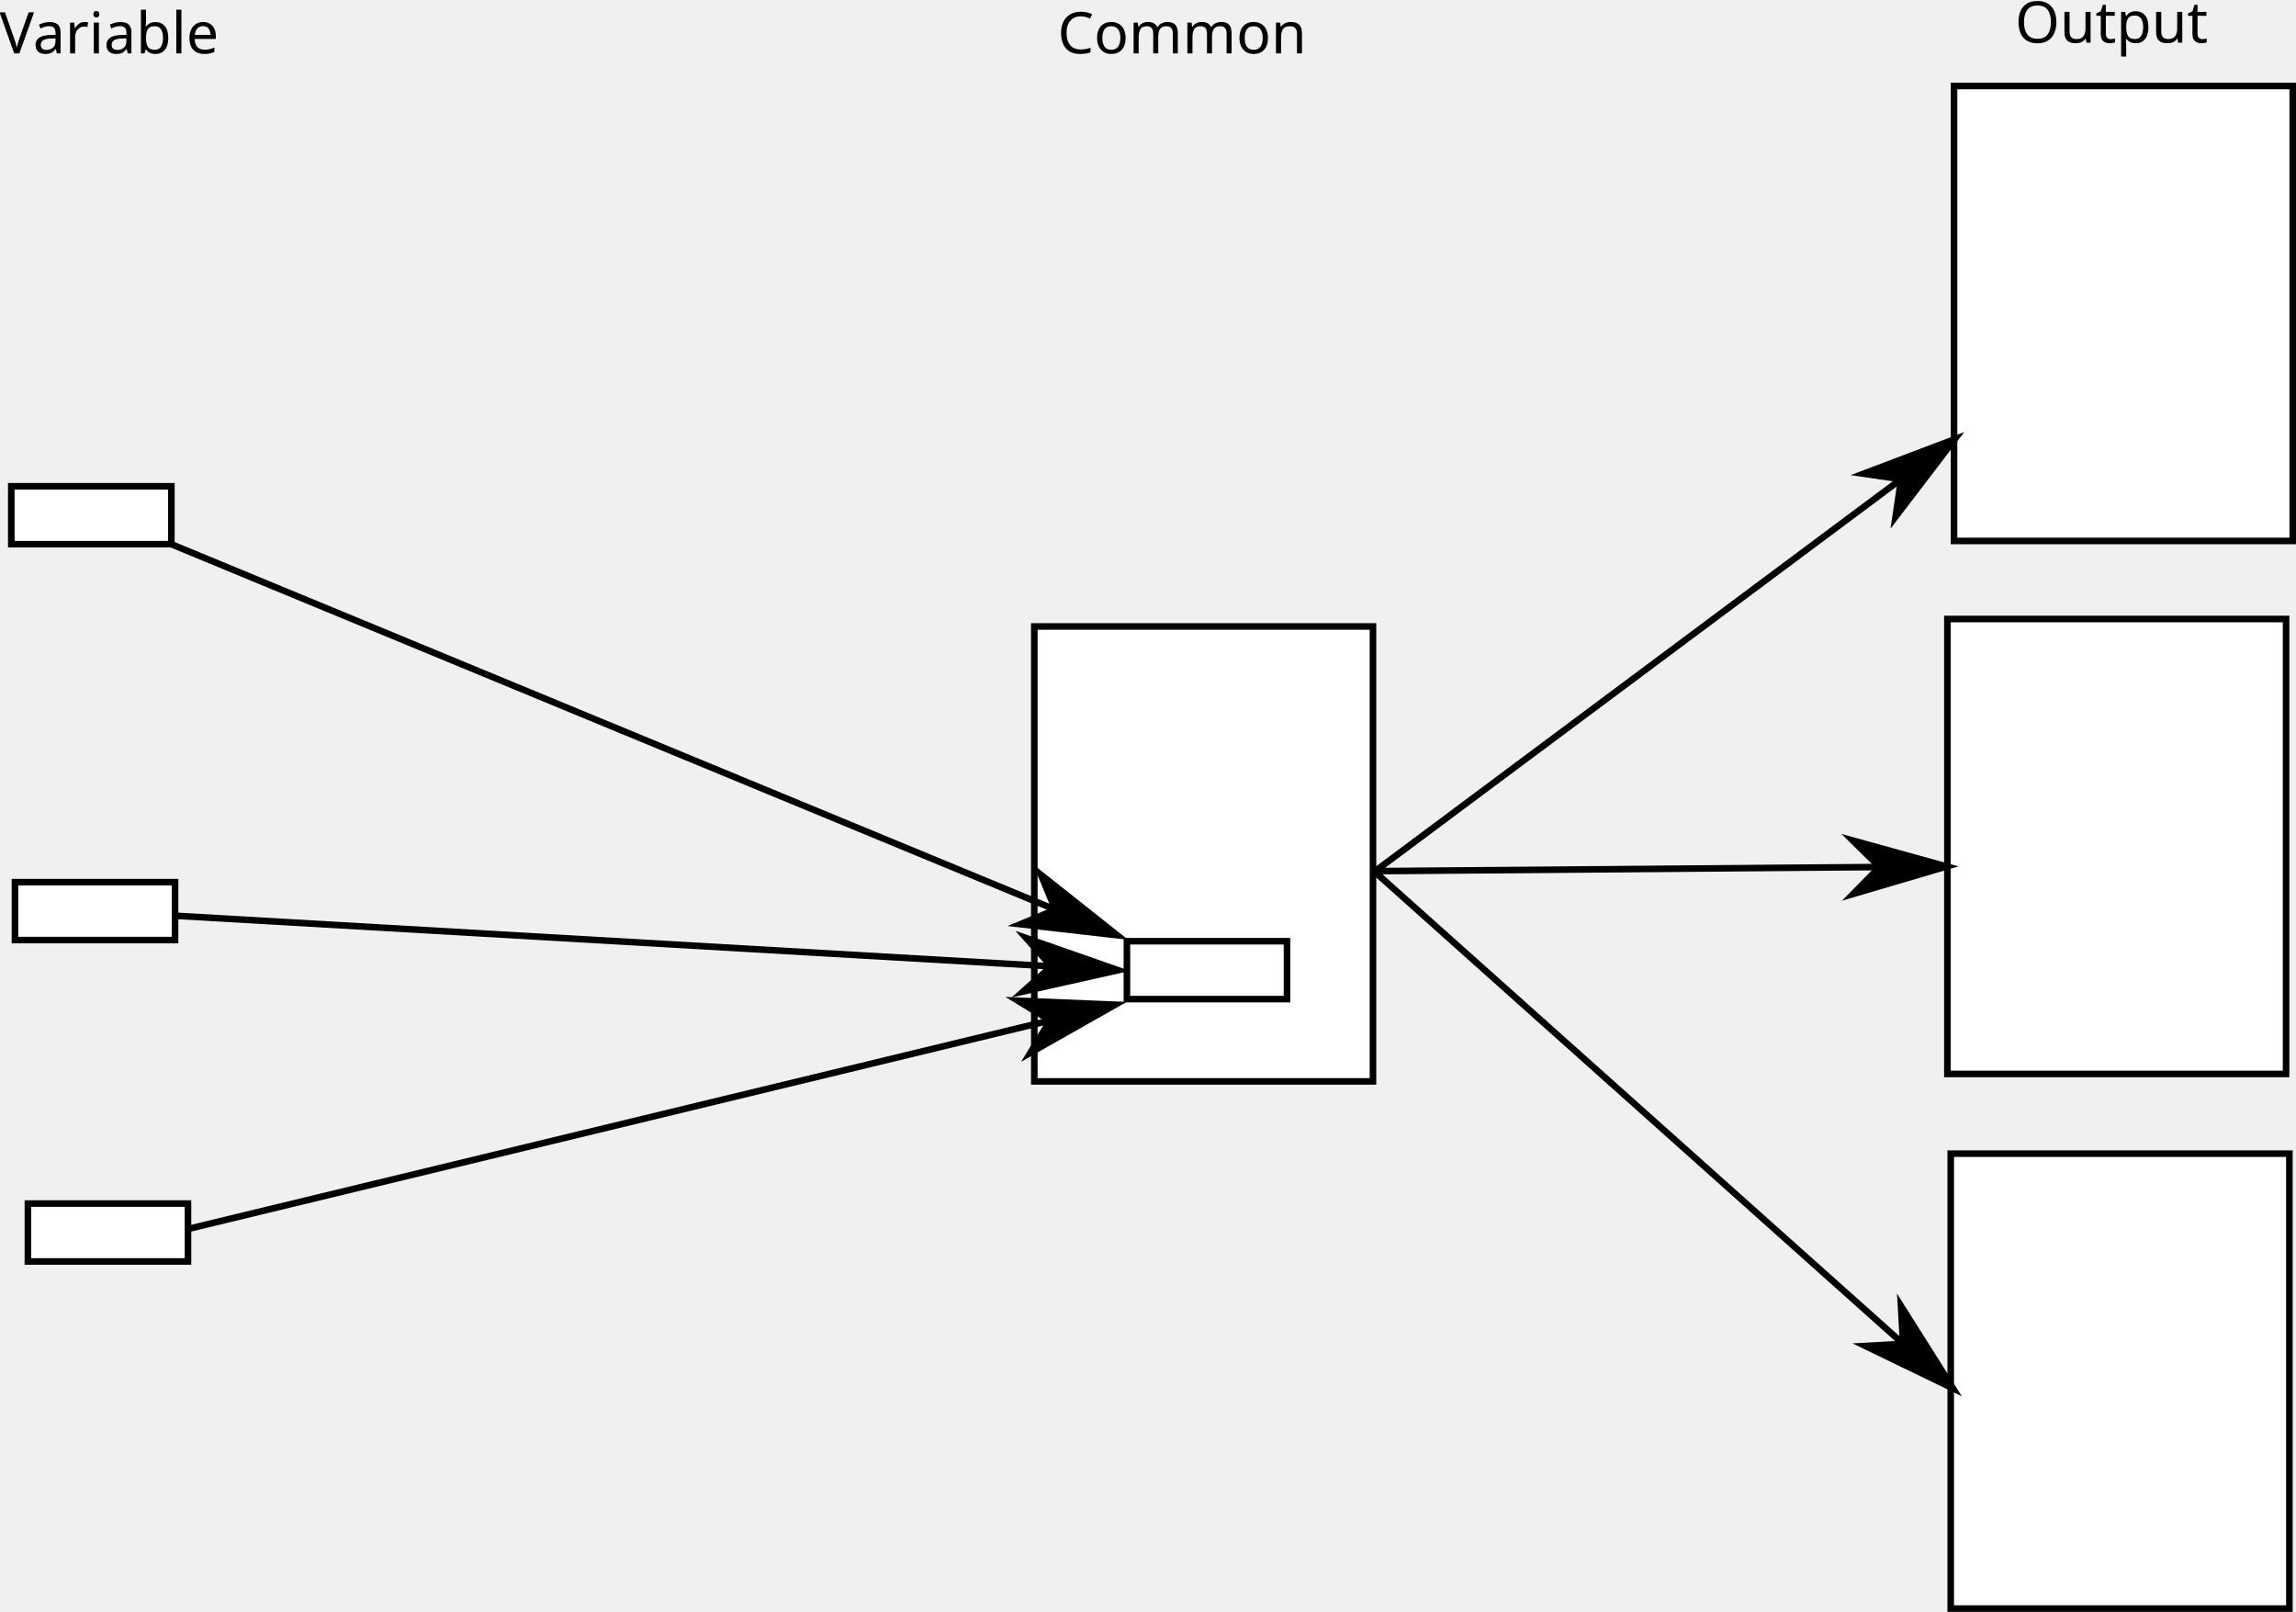
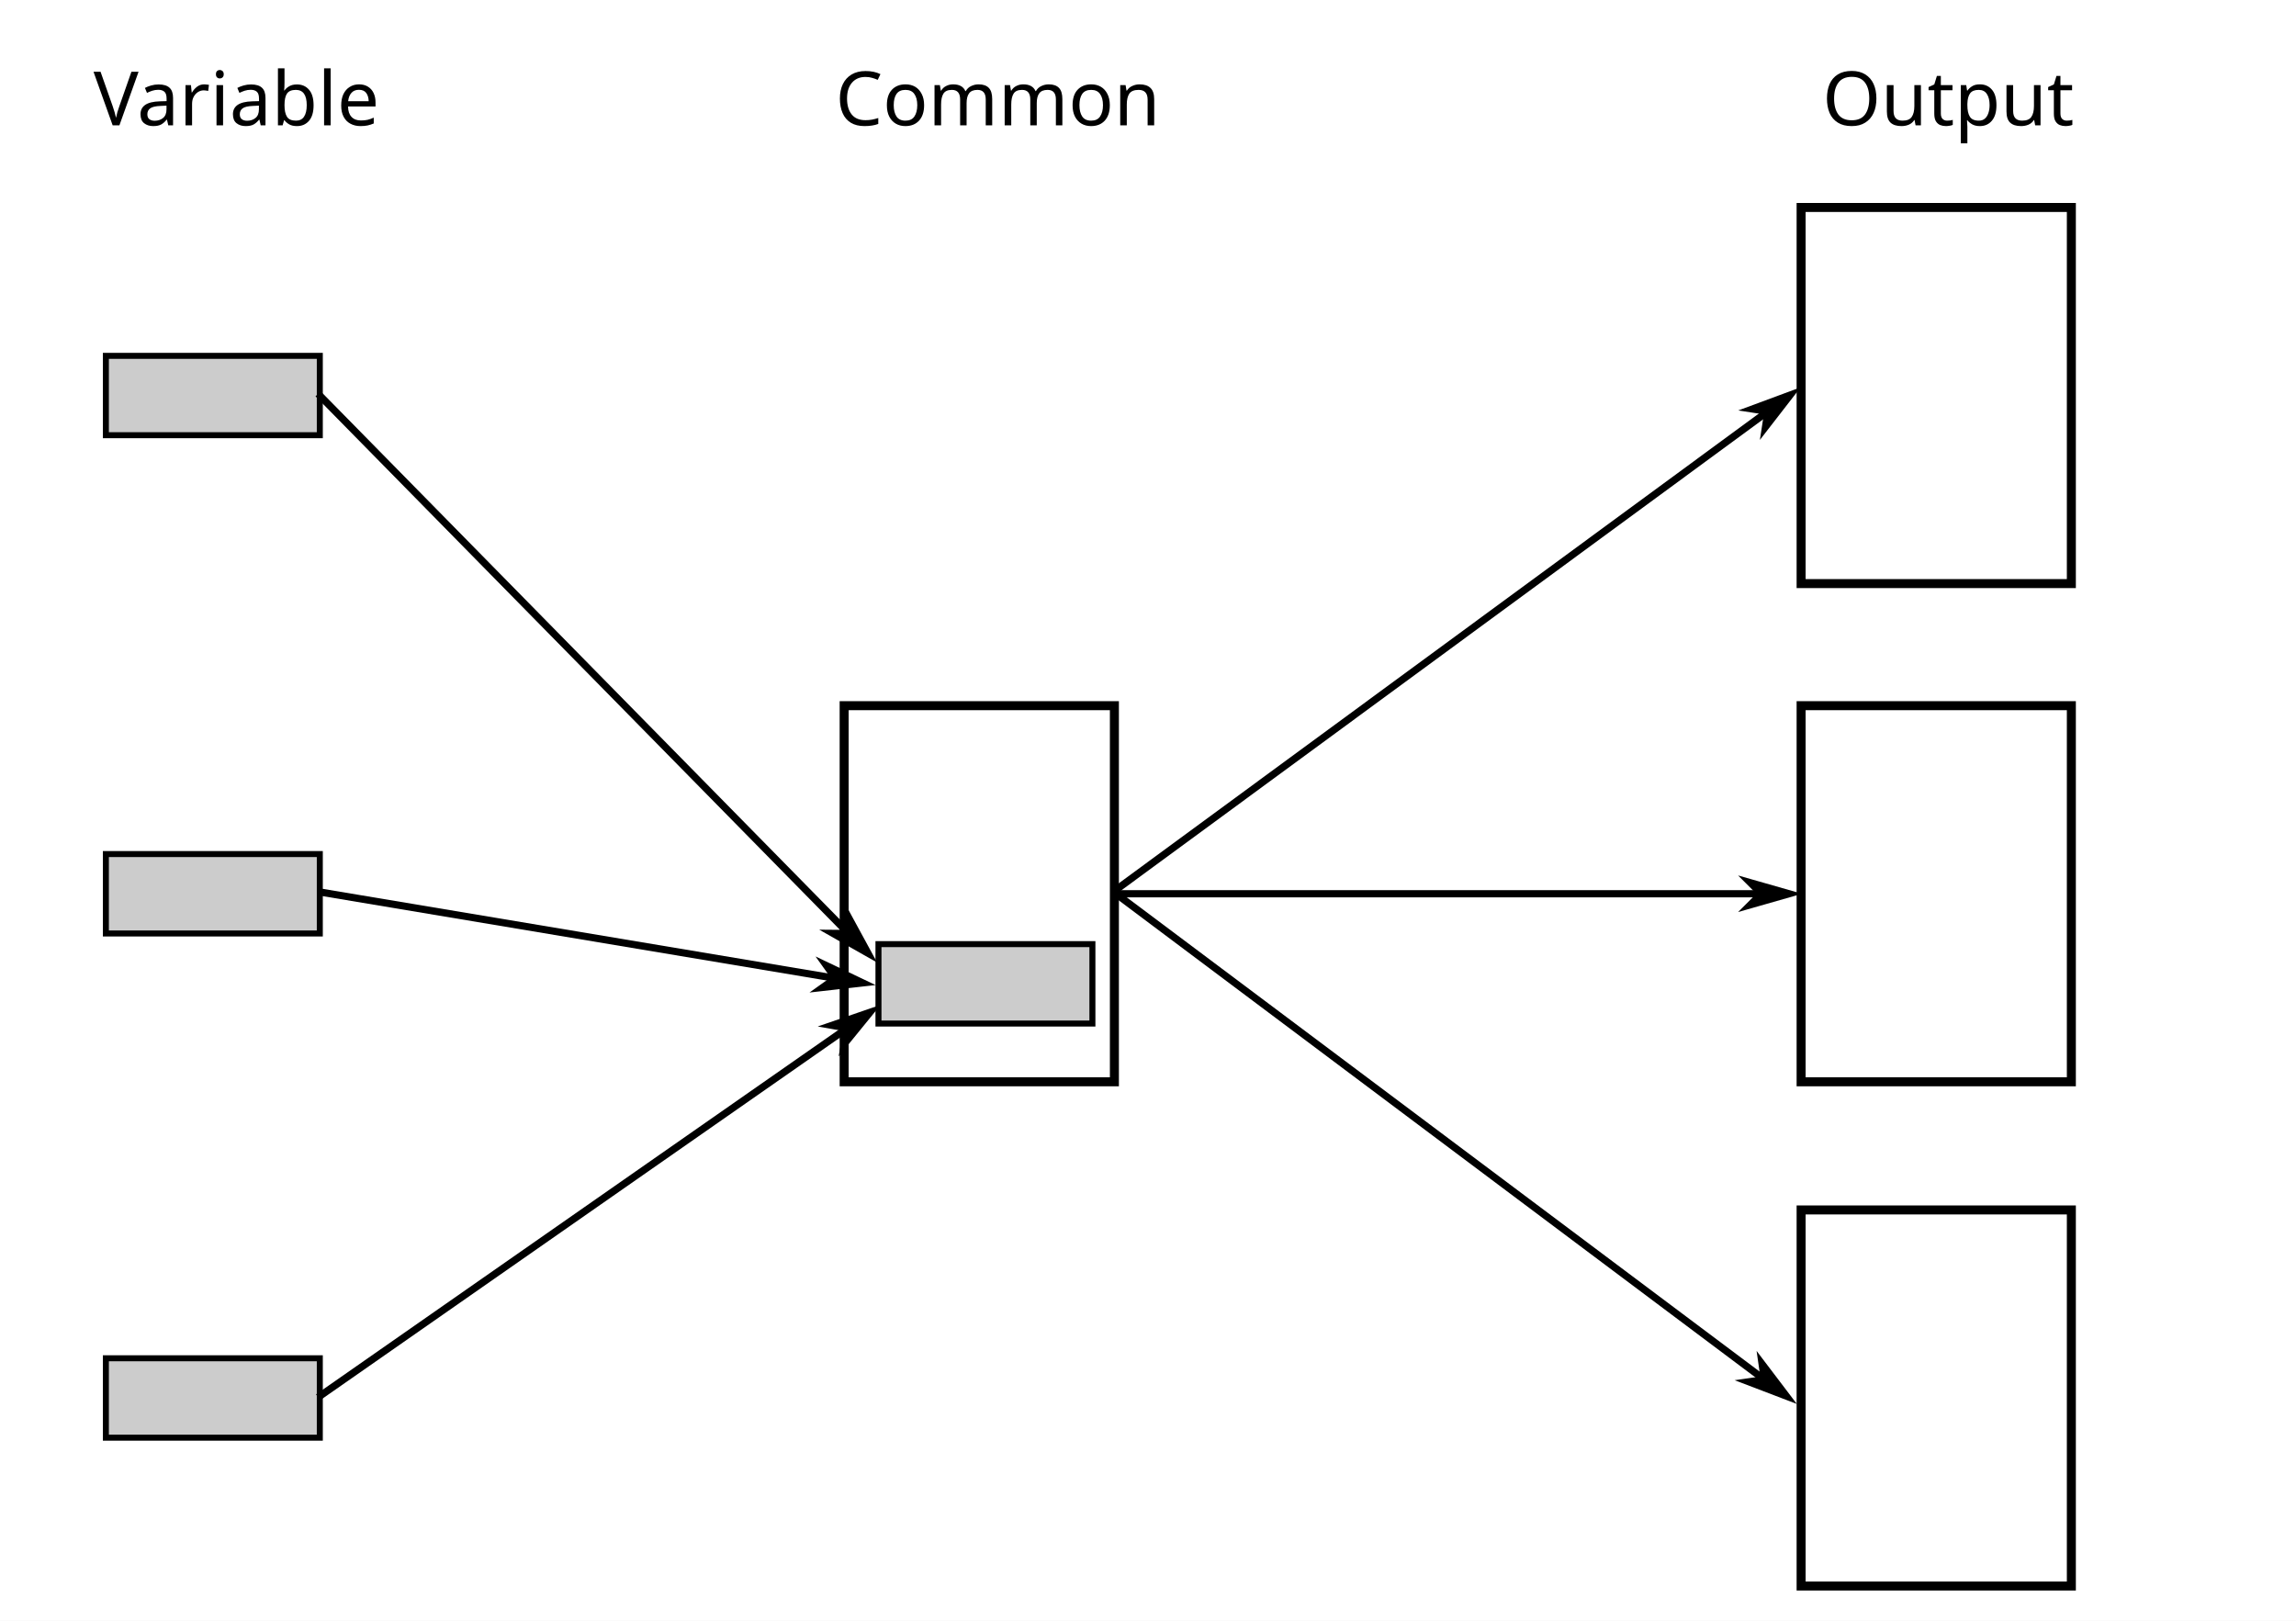
- <svg xmlns="http://www.w3.org/2000/svg" width="698.517" height="490.319" id="svg2" version="1.1">
-   <defs id="defs4">
-     <marker orient="auto" refY="0" refX="0" id="Arrow1Lend" style="overflow:visible">
-       <path id="path3869" d="M 0,0 5,-5 -12.5,0 5,5 0,0 Z" style="fill-rule:evenodd;stroke:#000000;stroke-width:1pt" transform="matrix(-0.8,0,0,-0.8,-10,0)" />
+ <svg xmlns="http://www.w3.org/2000/svg" width="4.25in" height="3in" viewBox="0 0 382.5 270" id="svg6588" version="1.1">
+   <defs id="defs6590">
+     <marker style="overflow:visible;" id="marker7867" refX="0.0" refY="0.0" orient="auto">
+       <path transform="scale(0.4) rotate(180) translate(10,0)" style="fill-rule:evenodd;stroke:#000000;stroke-width:1pt;stroke-opacity:1;fill:#000000;fill-opacity:1" d="M 0.0,0.0 L 5.0,-5.0 L -12.5,0.0 L 5.0,5.0 L 0.0,0.0 z " id="path7869" />
    </marker>
-     <marker orient="auto" refY="0" refX="0" id="Arrow1Lend-5" style="overflow:visible">
-       <path id="path3869-5" d="M 0,0 5,-5 -12.5,0 5,5 0,0 Z" style="fill-rule:evenodd;stroke:#000000;stroke-width:1pt" transform="matrix(-0.8,0,0,-0.8,-10,0)" />
+     <marker orient="auto" refY="0.0" refX="0.0" id="marker7801" style="overflow:visible;">
+       <path id="path7803" d="M 0.0,0.0 L 5.0,-5.0 L -12.5,0.0 L 5.0,5.0 L 0.0,0.0 z " style="fill-rule:evenodd;stroke:#000000;stroke-width:1pt;stroke-opacity:1;fill:#000000;fill-opacity:1" transform="scale(0.4) rotate(180) translate(10,0)" />
    </marker>
-     <marker orient="auto" refY="0" refX="0" id="Arrow1Lend-7" style="overflow:visible">
-       <path id="path3869-1" d="M 0,0 5,-5 -12.5,0 5,5 0,0 Z" style="fill-rule:evenodd;stroke:#000000;stroke-width:1pt" transform="matrix(-0.8,0,0,-0.8,-10,0)" />
+     <marker style="overflow:visible;" id="marker7717" refX="0.0" refY="0.0" orient="auto">
+       <path transform="scale(0.4) rotate(180) translate(10,0)" style="fill-rule:evenodd;stroke:#000000;stroke-width:1pt;stroke-opacity:1;fill:#000000;fill-opacity:1" d="M 0.0,0.0 L 5.0,-5.0 L -12.5,0.0 L 5.0,5.0 L 0.0,0.0 z " id="path7719" />
    </marker>
-     <marker orient="auto" refY="0" refX="0" id="Arrow1Lend-7-2" style="overflow:visible">
-       <path id="path3869-1-7" d="M 0,0 5,-5 -12.5,0 5,5 0,0 Z" style="fill-rule:evenodd;stroke:#000000;stroke-width:1pt" transform="matrix(-0.8,0,0,-0.8,-10,0)" />
+     <marker orient="auto" refY="0.0" refX="0.0" id="marker7497" style="overflow:visible;">
+       <path id="path7499" d="M 0.0,0.0 L 5.0,-5.0 L -12.5,0.0 L 5.0,5.0 L 0.0,0.0 z " style="fill-rule:evenodd;stroke:#000000;stroke-width:1pt;stroke-opacity:1;fill:#000000;fill-opacity:1" transform="scale(0.4) rotate(180) translate(10,0)" />
    </marker>
-     <marker orient="auto" refY="0" refX="0" id="Arrow1Lend-7-1" style="overflow:visible">
-       <path id="path3869-1-4" d="M 0,0 5,-5 -12.5,0 5,5 0,0 Z" style="fill-rule:evenodd;stroke:#000000;stroke-width:1pt" transform="matrix(-0.8,0,0,-0.8,-10,0)" />
+     <marker style="overflow:visible;" id="marker6348" refX="0.0" refY="0.0" orient="auto">
+       <path transform="scale(0.4) rotate(180) translate(10,0)" style="fill-rule:evenodd;stroke:#000000;stroke-width:1pt;stroke-opacity:1;fill:#000000;fill-opacity:1" d="M 0.0,0.0 L 5.0,-5.0 L -12.5,0.0 L 5.0,5.0 L 0.0,0.0 z " id="path6350" />
    </marker>
-     <marker orient="auto" refY="0" refX="0" id="Arrow1Lend-7-7" style="overflow:visible">
-       <path id="path3869-1-5" d="M 0,0 5,-5 -12.5,0 5,5 0,0 Z" style="fill-rule:evenodd;stroke:#000000;stroke-width:1pt" transform="matrix(-0.8,0,0,-0.8,-10,0)" />
+     <marker orient="auto" refY="0.0" refX="0.0" id="marker6096" style="overflow:visible;">
+       <path id="path6098" d="M 0.0,0.0 L 5.0,-5.0 L -12.5,0.0 L 5.0,5.0 L 0.0,0.0 z " style="fill-rule:evenodd;stroke:#000000;stroke-width:1pt;stroke-opacity:1;fill:#000000;fill-opacity:1" transform="scale(0.4) rotate(180) translate(10,0)" />
+     </marker>
+     <marker style="overflow:visible;" id="marker5582" refX="0.0" refY="0.0" orient="auto">
+       <path transform="scale(0.4) rotate(180) translate(10,0)" style="fill-rule:evenodd;stroke:#000000;stroke-width:1pt;stroke-opacity:1;fill:#000000;fill-opacity:1" d="M 0.0,0.0 L 5.0,-5.0 L -12.5,0.0 L 5.0,5.0 L 0.0,0.0 z " id="path5584" />
    </marker>
  </defs>
-   <g id="layer1" transform="translate(-67.16853,-332.9807)">
-     <rect style="fill:#ffffff;fill-opacity:1;stroke:#000000;stroke-width:2;stroke-miterlimit:4;stroke-dasharray:none;stroke-opacity:1" id="rect2985-1" width="103.036" height="138.391" x="381.838" y="523.547" />
-     <rect style="fill:#ffffff;fill-opacity:1;stroke:#000000;stroke-width:2;stroke-miterlimit:4;stroke-dasharray:none;stroke-opacity:1" id="rect2985-4" width="103.036" height="138.391" x="661.65" y="359.145" />
-     <rect style="fill:#ffffff;fill-opacity:1;stroke:#000000;stroke-width:2;stroke-miterlimit:4;stroke-dasharray:none;stroke-opacity:1" id="rect2985-1-0" width="103.036" height="138.391" x="659.63" y="521.275" />
-     <rect style="fill:#ffffff;fill-opacity:1;stroke:#000000;stroke-width:2;stroke-miterlimit:4;stroke-dasharray:none;stroke-opacity:1" id="rect2985-7-9" width="103.036" height="138.391" x="660.64" y="683.909" />
-     <rect style="fill:#ffffff;fill-opacity:1;stroke:#000000;stroke-width:2;stroke-miterlimit:4;stroke-dasharray:none;stroke-opacity:1" id="rect2985-48" width="48.705" height="17.611" x="71.721" y="601.329" />
-     <rect style="fill:#ffffff;fill-opacity:1;stroke:#000000;stroke-width:2;stroke-miterlimit:4;stroke-dasharray:none;stroke-opacity:1" id="rect2985-48-8" width="48.705" height="17.611" x="70.602" y="480.902" />
-     <rect style="fill:#ffffff;fill-opacity:1;stroke:#000000;stroke-width:2;stroke-miterlimit:4;stroke-dasharray:none;stroke-opacity:1" id="rect2985-48-2" width="48.705" height="17.611" x="410.013" y="619.293" />
-     <rect style="fill:#ffffff;fill-opacity:1;stroke:#000000;stroke-width:2;stroke-miterlimit:4;stroke-dasharray:none;stroke-opacity:1" id="rect2985-48-4" width="48.705" height="17.611" x="75.653" y="699.095" />
-     <path style="fill:none;stroke:#000000;stroke-width:2;stroke-linecap:butt;stroke-linejoin:miter;stroke-miterlimit:4;stroke-dasharray:none;stroke-opacity:1;marker-end:url(#Arrow1Lend-7)" d="m 120.426,303.273 286.666,16.557" id="path4738" transform="translate(0,308.2677)" />
-     <path style="fill:none;stroke:#000000;stroke-width:1px;stroke-linecap:butt;stroke-linejoin:miter;stroke-opacity:1" d="m 96.073,301.867 0,0" id="path4926" transform="translate(0,308.2677)" />
-     <path style="fill:none;stroke:#000000;stroke-width:2;stroke-linecap:butt;stroke-linejoin:miter;stroke-miterlimit:4;stroke-dasharray:none;stroke-opacity:1;marker-end:url(#Arrow1Lend-7)" d="M 124.377,706.823 406.193,638.664" id="path4928" />
-     <path style="fill:none;stroke:#000000;stroke-width:2;stroke-linecap:butt;stroke-linejoin:miter;stroke-miterlimit:4;stroke-dasharray:none;stroke-opacity:1;marker-end:url(#Arrow1Lend-7)" d="M 485.348,289.847 661.65,158.464" id="path5116" transform="translate(0,308.2677)" />
-     <path style="fill:none;stroke:#000000;stroke-width:2;stroke-linecap:butt;stroke-linejoin:miter;stroke-miterlimit:4;stroke-dasharray:none;stroke-opacity:1;marker-end:url(#Arrow1Lend-7)" d="M 484.368,597.984 659.125,596.554" id="path5116-6" />
-     <path style="fill:none;stroke:#000000;stroke-width:2;stroke-linecap:butt;stroke-linejoin:miter;stroke-miterlimit:4;stroke-dasharray:none;stroke-opacity:1;marker-end:url(#Arrow1Lend-7)" d="M 485.384,598.157 661.145,755.148" id="path5116-2" />
-     <path style="fill:none;stroke:#000000;stroke-width:2;stroke-linecap:butt;stroke-linejoin:miter;stroke-miterlimit:4;stroke-dasharray:none;stroke-opacity:1;marker-end:url(#Arrow1Lend-7-7)" d="M 118.211,498.078 406.828,617.384" id="path5116-3" />
-     <text xml:space="preserve" style="font-style:normal;font-weight:normal;font-size:40px;line-height:125%;font-family:Sans;letter-spacing:0px;word-spacing:0px;fill:#000000;fill-opacity:1;stroke:none;stroke-width:1px;stroke-linecap:butt;stroke-linejoin:miter;stroke-opacity:1" x="388.916" y="349.225" id="text3360">
-       <tspan id="tspan3362" x="388.916" y="349.225" style="font-style:normal;font-variant:normal;font-weight:normal;font-stretch:normal;font-size:17.5px;line-height:125%;font-family:Sans;-inkscape-font-specification:'Sans, Normal';text-align:start;writing-mode:lr-tb;text-anchor:start">Common</tspan>
-     </text>
-     <text xml:space="preserve" style="font-style:normal;font-variant:normal;font-weight:normal;font-stretch:normal;font-size:17.5px;line-height:125%;font-family:Sans;-inkscape-font-specification:'Sans, Normal';text-align:start;letter-spacing:0px;word-spacing:0px;writing-mode:lr-tb;text-anchor:start;fill:#000000;fill-opacity:1;stroke:none;stroke-width:1px;stroke-linecap:butt;stroke-linejoin:miter;stroke-opacity:1" x="67.032" y="349.225" id="text3360-8">
-       <tspan id="tspan3382" x="67.032" y="349.225">Variable</tspan>
-     </text>
-     <text xml:space="preserve" style="font-style:normal;font-variant:normal;font-weight:normal;font-stretch:normal;font-size:17.5px;line-height:125%;font-family:Sans;-inkscape-font-specification:'Sans, Normal';text-align:start;letter-spacing:0px;word-spacing:0px;writing-mode:lr-tb;text-anchor:start;fill:#000000;fill-opacity:1;stroke:none;stroke-width:1px;stroke-linecap:butt;stroke-linejoin:miter;stroke-opacity:1" x="680.194" y="345.969" id="text3360-9">
-       <tspan id="tspan3392" x="680.194" y="345.969">Output</tspan>
-     </text>
+   <g id="layer1" transform="translate(0,-782.3622)">
+     <g transform="translate(-73.75129,226.7893)" id="layer1-9">
+       <rect y="555.573" x="73.751" height="270" width="382.5" id="rect6550" style="opacity:1;fill:#ffffff;fill-opacity:1;fill-rule:nonzero;stroke:none;stroke-width:1.2;stroke-linecap:round;stroke-linejoin:miter;stroke-miterlimit:4;stroke-dasharray:none;stroke-dashoffset:0;stroke-opacity:1" />
+       <text id="text4276" y="576.452" x="89.333" style="font-style:normal;font-variant:normal;font-weight:normal;font-stretch:normal;font-size:10px;line-height:110%;font-family:'Gill Sans';-inkscape-font-specification:'Gill Sans, Normal';text-align:start;letter-spacing:0px;word-spacing:0px;writing-mode:lr-tb;text-anchor:start;fill:#000000;fill-opacity:1;stroke:none;stroke-width:1px;stroke-linecap:butt;stroke-linejoin:miter;stroke-opacity:1" xml:space="preserve">
+         <tspan style="font-size:12.5px" y="576.452" x="89.333" id="tspan4278">Variable</tspan>
+       </text>
+       <text id="text4280" y="576.452" x="212.909" style="font-style:normal;font-variant:normal;font-weight:normal;font-stretch:normal;font-size:10px;line-height:110%;font-family:'Gill Sans';-inkscape-font-specification:'Gill Sans, Normal';text-align:start;letter-spacing:0px;word-spacing:0px;writing-mode:lr-tb;text-anchor:start;fill:#000000;fill-opacity:1;stroke:none;stroke-width:1px;stroke-linecap:butt;stroke-linejoin:miter;stroke-opacity:1" xml:space="preserve">
+         <tspan style="font-size:12.5px" y="576.452" x="212.909" id="tspan4282">Common</tspan>
+       </text>
+       <text id="text4284" y="576.452" x="377.346" style="font-style:normal;font-variant:normal;font-weight:normal;font-stretch:normal;font-size:12.5px;line-height:110%;font-family:'Gill Sans';-inkscape-font-specification:'Gill Sans, Normal';text-align:start;letter-spacing:0px;word-spacing:0px;writing-mode:lr-tb;text-anchor:start;fill:#000000;fill-opacity:1;stroke:none;stroke-width:1px;stroke-linecap:butt;stroke-linejoin:miter;stroke-opacity:1" xml:space="preserve">
+         <tspan y="576.452" x="377.346" id="tspan4286">Output</tspan>
+       </text>
+       <rect style="opacity:1;fill:#ffffff;fill-opacity:1;fill-rule:nonzero;stroke:#000000;stroke-width:1.5;stroke-linecap:round;stroke-linejoin:miter;stroke-miterlimit:4;stroke-dasharray:none;stroke-dashoffset:0;stroke-opacity:1" id="rect4290" width="45.02" height="62.656" x="214.383" y="673.137" />
+       <rect y="697.851" x="91.388" height="13.228" width="35.641" id="rect4294" style="opacity:1;fill:#cccccc;fill-opacity:1;fill-rule:nonzero;stroke:#000000;stroke-width:1;stroke-linecap:round;stroke-linejoin:miter;stroke-miterlimit:4;stroke-dasharray:none;stroke-dashoffset:0;stroke-opacity:1" />
+       <rect style="opacity:1;fill:#cccccc;fill-opacity:1;fill-rule:nonzero;stroke:#000000;stroke-width:1;stroke-linecap:round;stroke-linejoin:miter;stroke-miterlimit:4;stroke-dasharray:none;stroke-dashoffset:0;stroke-opacity:1" id="rect4296" width="35.641" height="13.228" x="220.099" y="712.854" />
+       <rect style="opacity:1;fill:#ffffff;fill-opacity:1;fill-rule:nonzero;stroke:#000000;stroke-width:1.5;stroke-linecap:round;stroke-linejoin:miter;stroke-miterlimit:4;stroke-dasharray:none;stroke-dashoffset:0;stroke-opacity:1" id="rect4302" width="45.02" height="62.656" x="373.806" y="590.137" />
+       <rect y="673.137" x="373.806" height="62.656" width="45.02" id="rect4304" style="opacity:1;fill:#ffffff;fill-opacity:1;fill-rule:nonzero;stroke:#000000;stroke-width:1.5;stroke-linecap:round;stroke-linejoin:miter;stroke-miterlimit:4;stroke-dasharray:none;stroke-dashoffset:0;stroke-opacity:1" />
+       <rect style="opacity:1;fill:#ffffff;fill-opacity:1;fill-rule:nonzero;stroke:#000000;stroke-width:1.5;stroke-linecap:round;stroke-linejoin:miter;stroke-miterlimit:4;stroke-dasharray:none;stroke-dashoffset:0;stroke-opacity:1" id="rect4306" width="45.02" height="62.656" x="373.806" y="757.137" />
+       <path style="fill:none;fill-rule:evenodd;stroke:#000000;stroke-width:1.2;stroke-linecap:butt;stroke-linejoin:miter;stroke-miterlimit:4;stroke-dasharray:none;stroke-opacity:1;marker-end:url(#marker6096)" d="m 259.143,704.465 112.464,0" id="path4973" />
+       <rect style="opacity:1;fill:#cccccc;fill-opacity:1;fill-rule:nonzero;stroke:#000000;stroke-width:1;stroke-linecap:round;stroke-linejoin:miter;stroke-miterlimit:4;stroke-dasharray:none;stroke-dashoffset:0;stroke-opacity:1" id="rect7399" width="35.641" height="13.228" x="91.388" y="614.851" />
+       <rect style="opacity:1;fill:#cccccc;fill-opacity:1;fill-rule:nonzero;stroke:#000000;stroke-width:1;stroke-linecap:round;stroke-linejoin:miter;stroke-miterlimit:4;stroke-dasharray:none;stroke-dashoffset:0;stroke-opacity:1" id="rect7401" width="35.641" height="13.228" x="91.388" y="781.851" />
+       <path style="fill:none;fill-rule:evenodd;stroke:#000000;stroke-width:1.2;stroke-linecap:butt;stroke-linejoin:miter;stroke-opacity:1;marker-end:url(#marker6348);stroke-miterlimit:4;stroke-dasharray:none" d="M 259.219,704.136 371.824,621.496" id="path7463" />
+       <path style="fill:none;fill-rule:evenodd;stroke:#000000;stroke-width:1.2;stroke-linecap:butt;stroke-linejoin:miter;stroke-miterlimit:4;stroke-dasharray:none;stroke-opacity:1;marker-end:url(#marker7497)" d="m 259.22,704.132 111.984,83.91" id="path7489" />
+       <path style="fill:none;fill-rule:evenodd;stroke:#000000;stroke-width:1.2;stroke-linecap:butt;stroke-linejoin:miter;stroke-miterlimit:4;stroke-dasharray:none;stroke-opacity:1;marker-end:url(#marker7717)" d="m 126.751,704.126 90.545,15.158" id="path7709" />
+       <path style="fill:none;fill-rule:evenodd;stroke:#000000;stroke-width:1.2;stroke-linecap:butt;stroke-linejoin:miter;stroke-opacity:1;marker-end:url(#marker7801);stroke-miterlimit:4;stroke-dasharray:none" d="m 126.742,621.18 91.472,93.049" id="path7793" />
+       <path style="fill:none;fill-rule:evenodd;stroke:#000000;stroke-width:1.2;stroke-linecap:butt;stroke-linejoin:miter;stroke-opacity:1;marker-end:url(#marker7867);stroke-miterlimit:4;stroke-dasharray:none" d="m 126.742,788.353 91.787,-64.03" id="path7859" />
+     </g>
  </g>
</svg>
